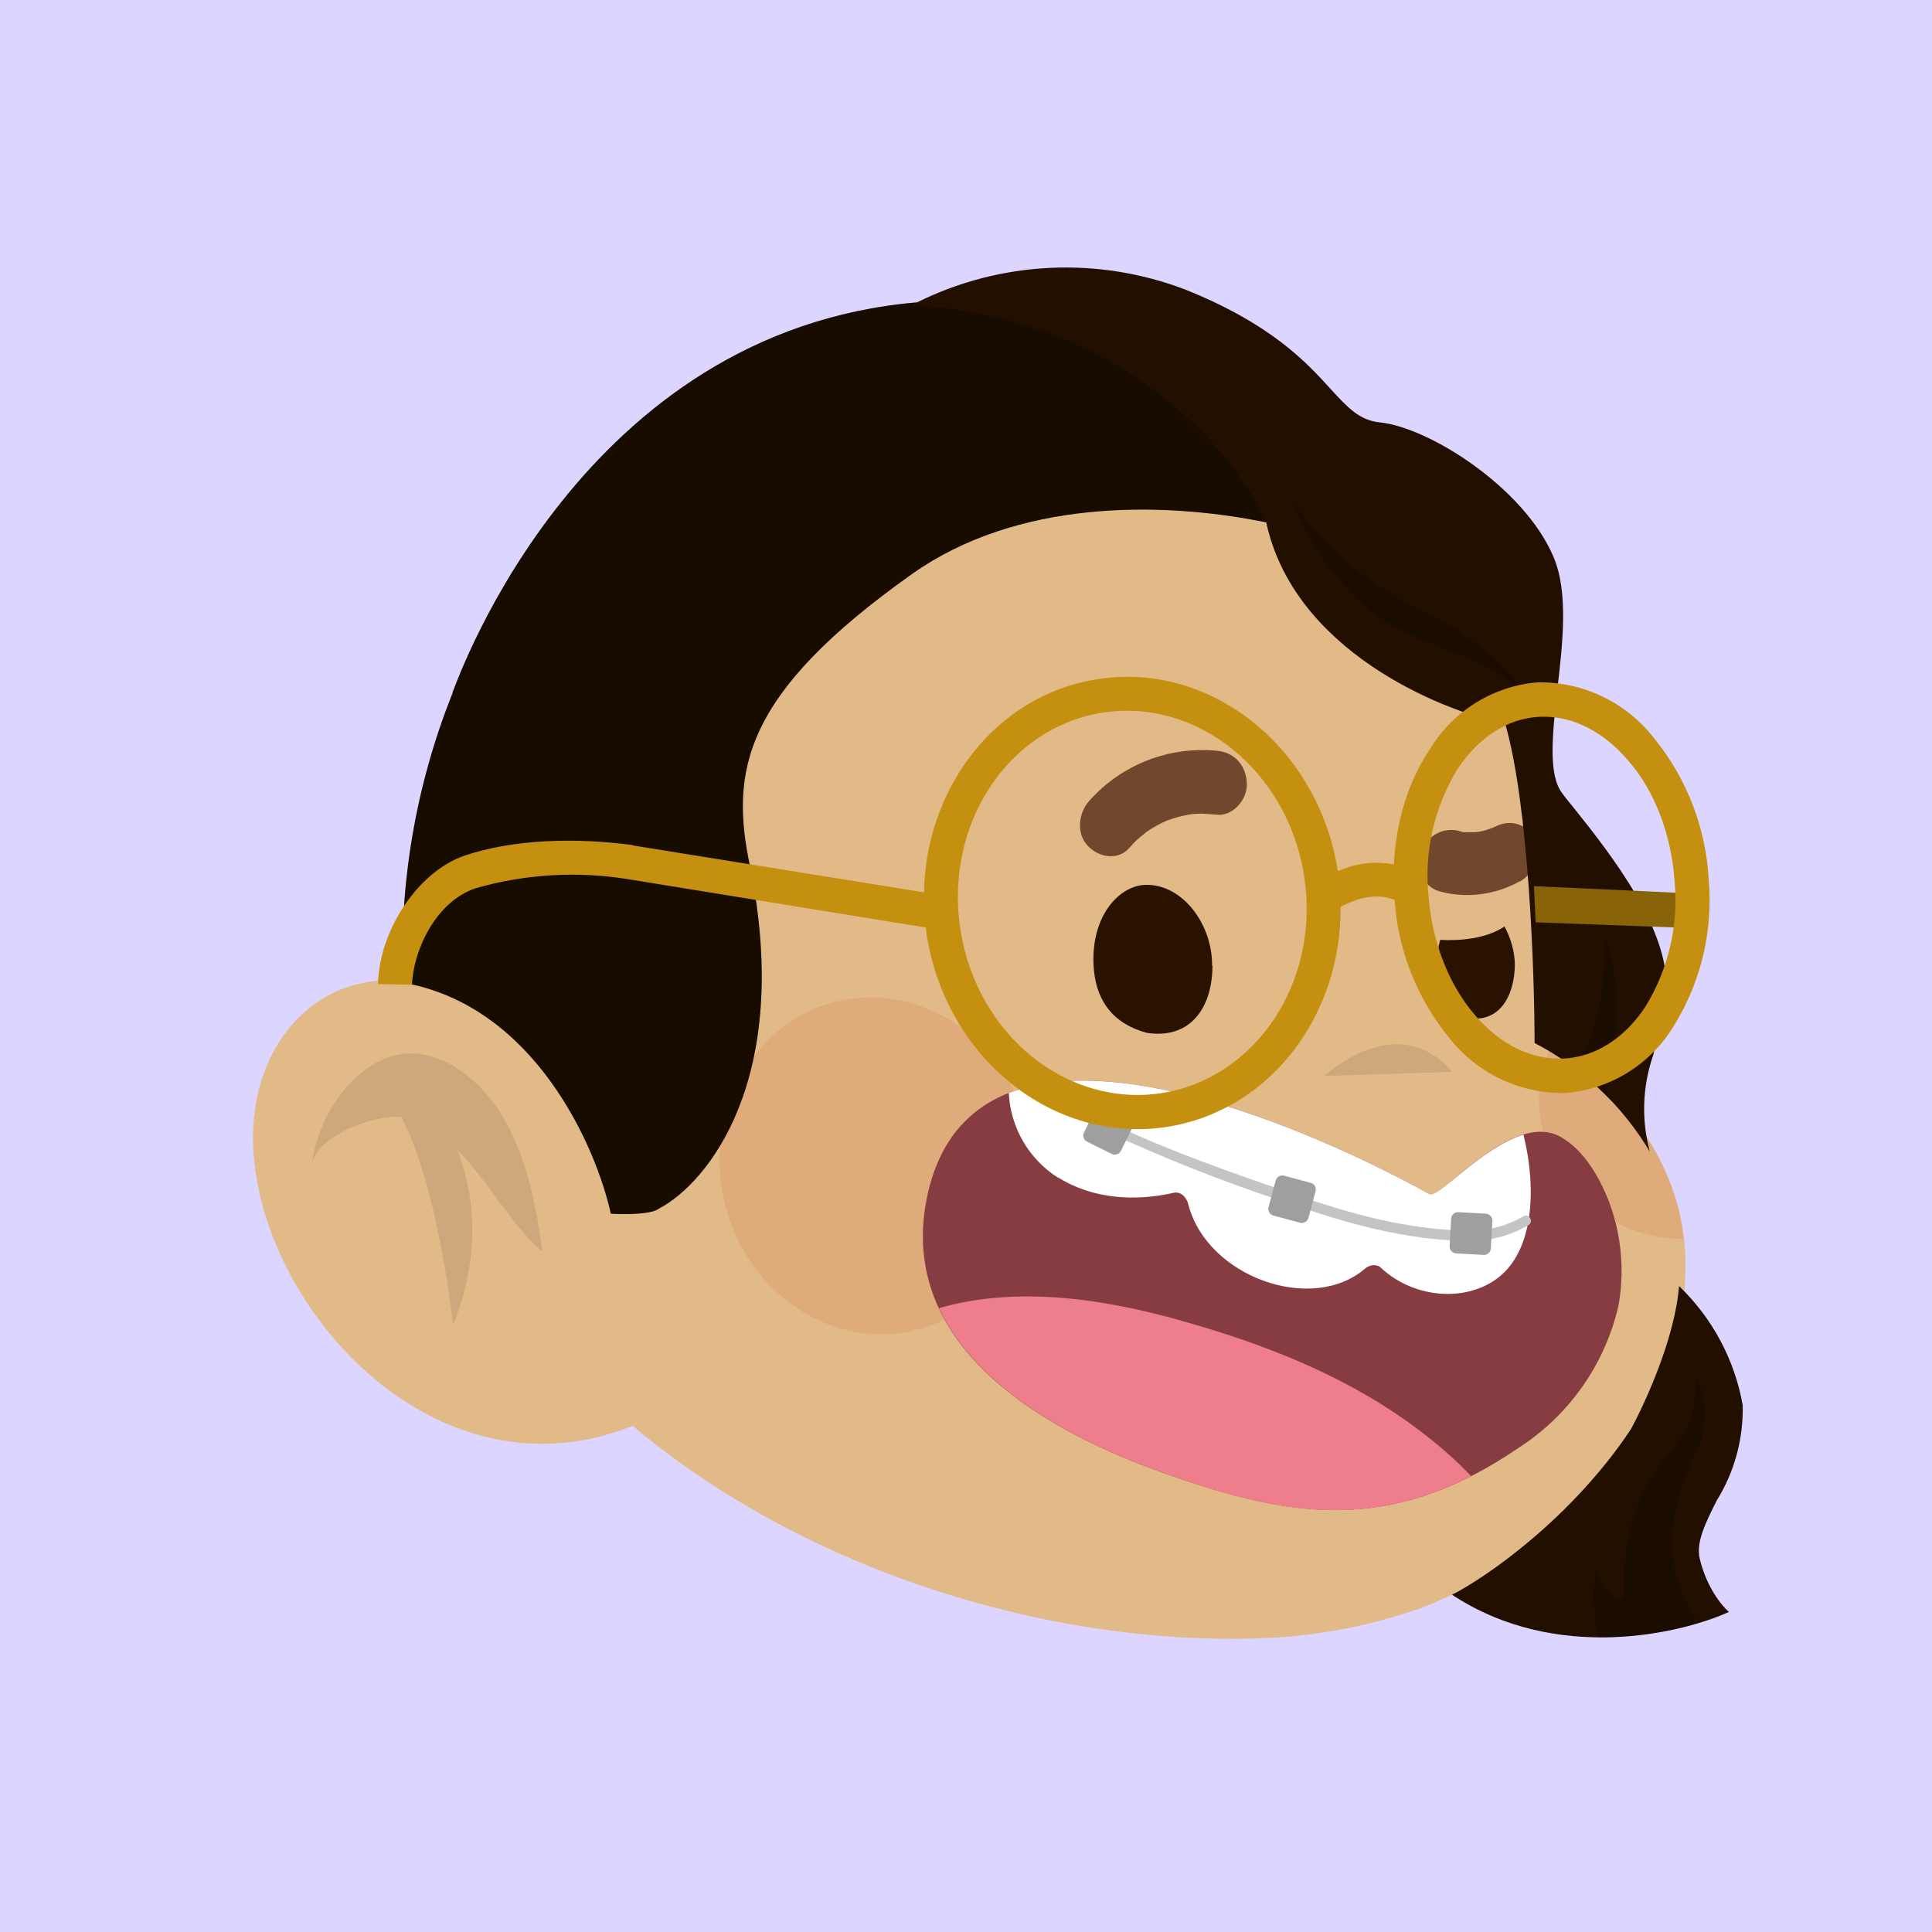
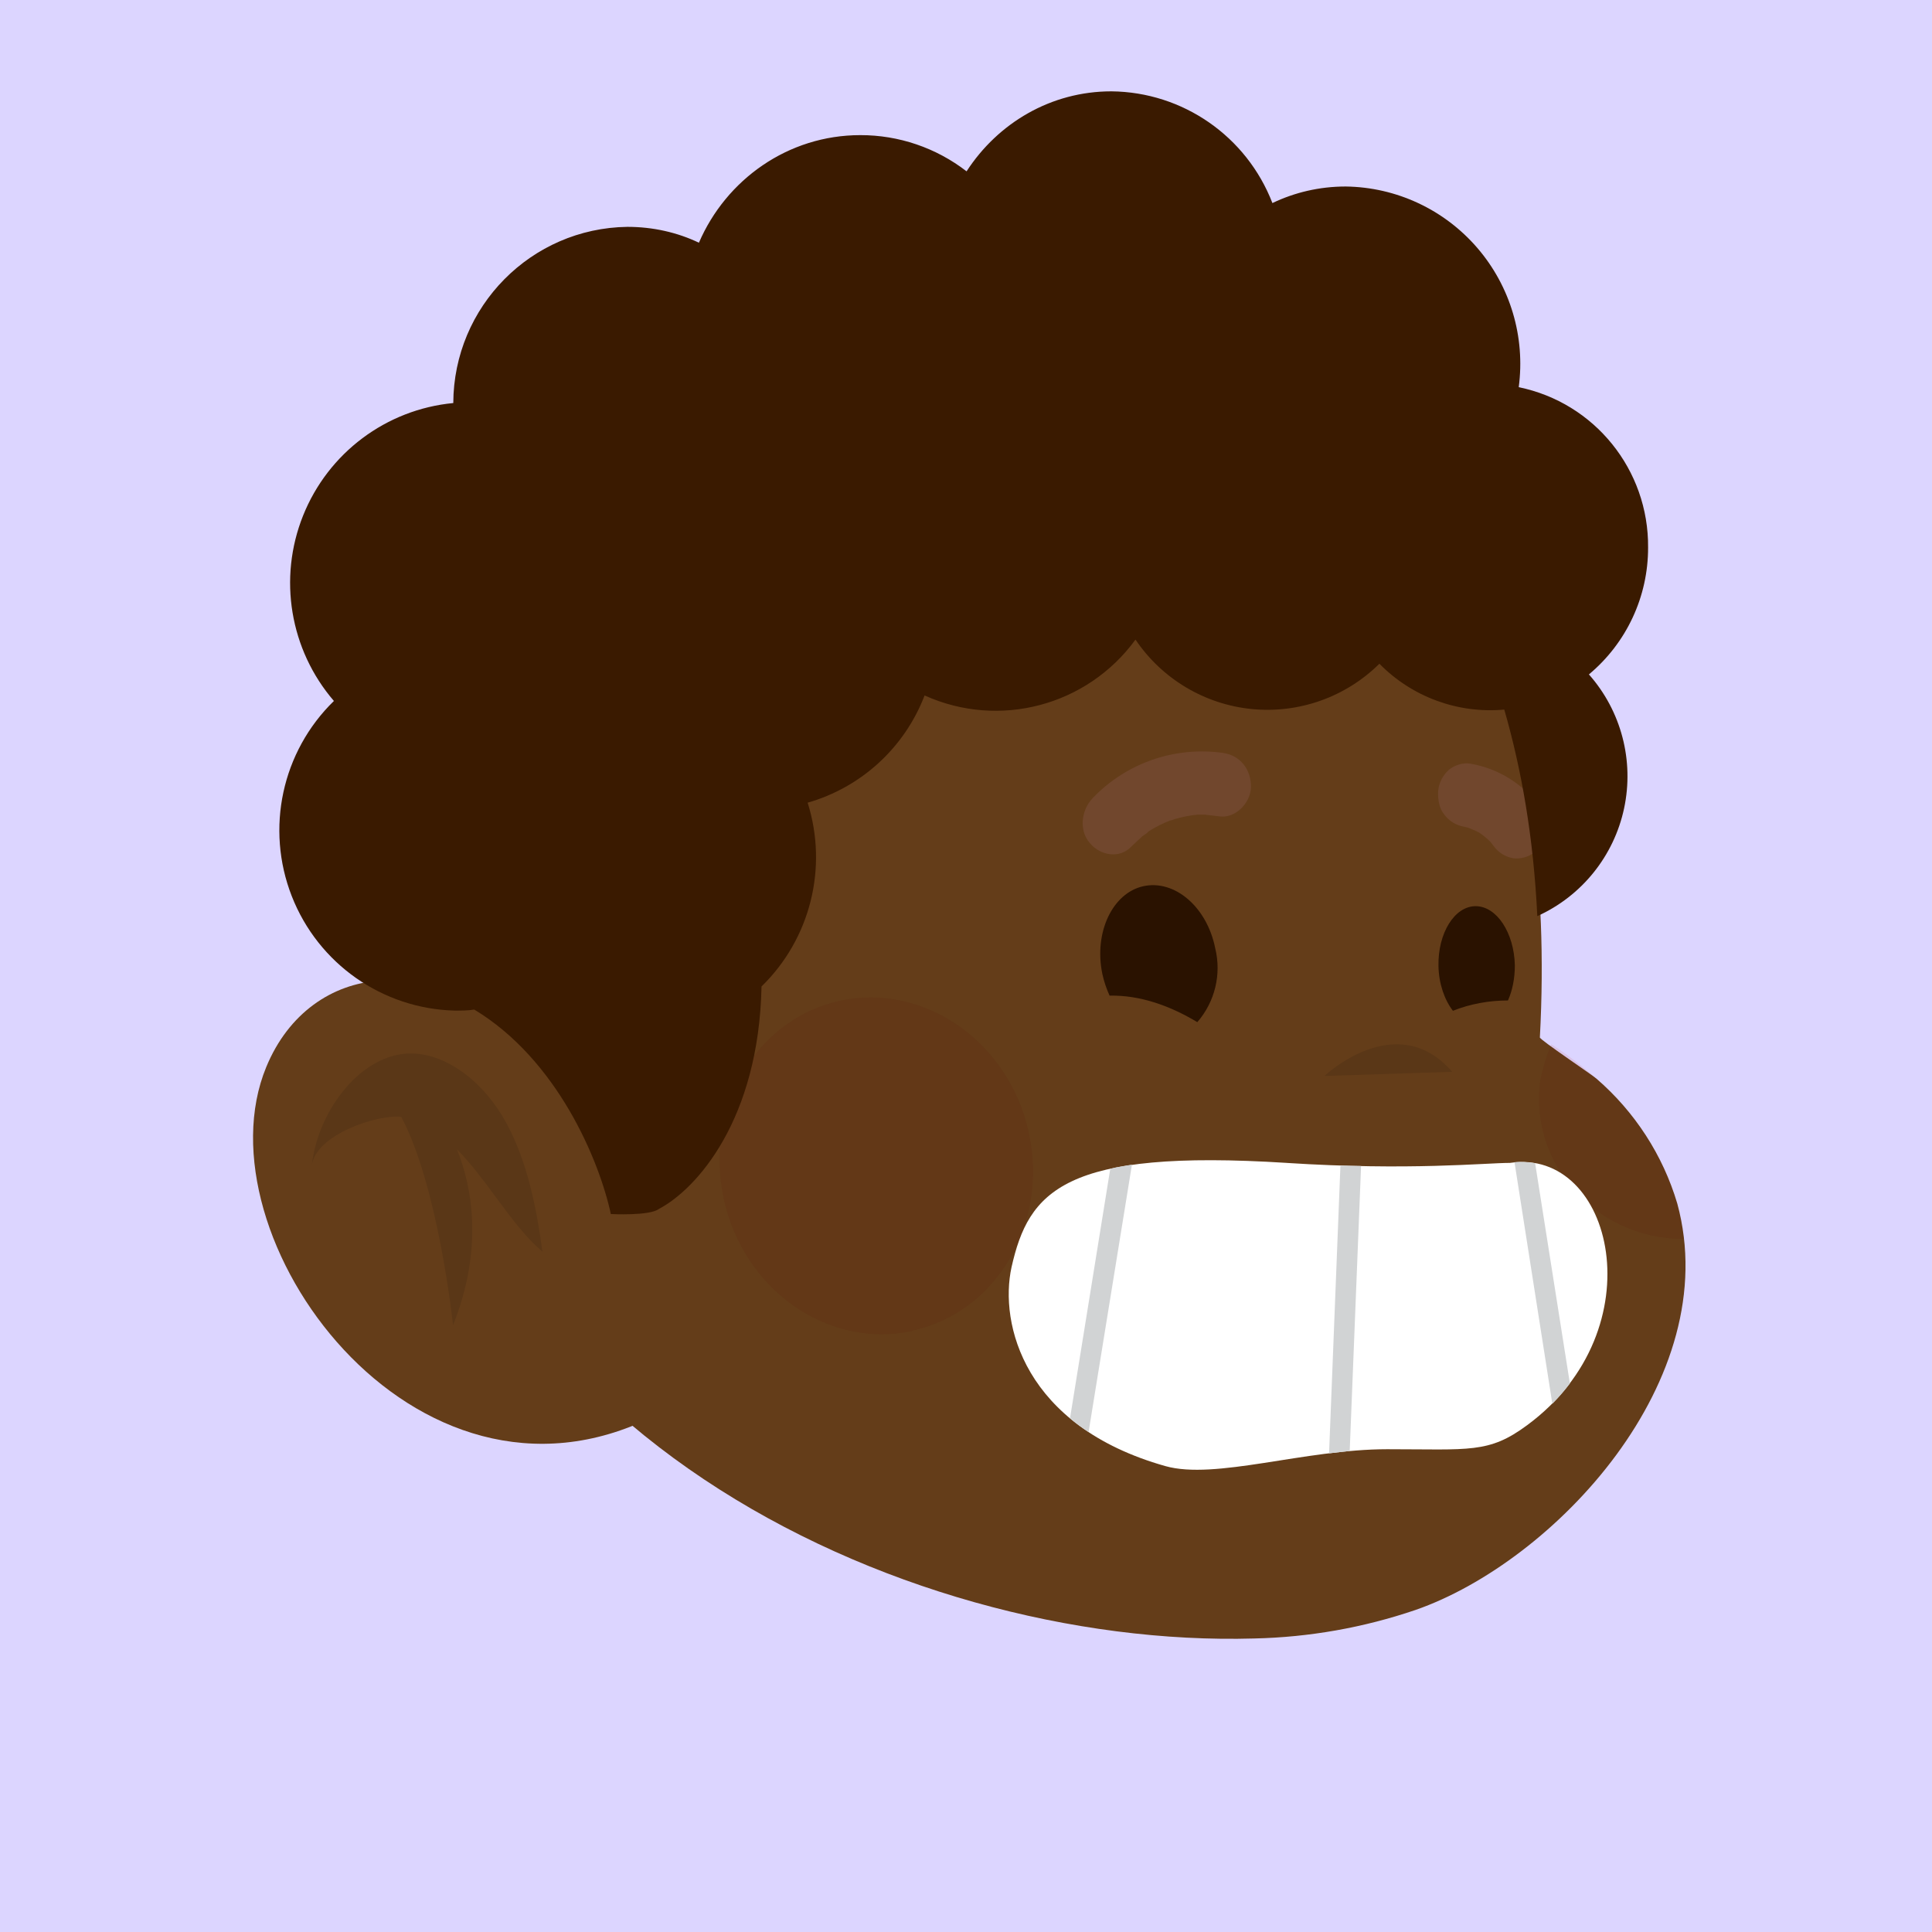
<svg xmlns="http://www.w3.org/2000/svg" viewBox="0 0 480 480" fill="none" shape-rendering="auto">
  <mask id="viewboxMask">
    <rect width="480" height="480" rx="0" ry="0" x="0" y="0" fill="#fff" />
  </mask>
  <g mask="url(#viewboxMask)">
    <rect fill="#dcd5ff" width="480" height="480" x="0" y="0" />
    <g transform="matrix(.85775 0 0 .85427 52 47)">
-       <path d="M264 38.6s131.4 20.6 121.4 208.1c0 .7 15.2 10.9 16.4 12a77.1 77.1 0 0 1 23.4 36.3c13.9 51.3-35.7 104.2-75.8 118.2a155 155 0 0 1-46.7 8.3c-103.1 3-239.7-62.7-246.7-191a202.7 202.7 0 0 1 15.1-83.9c0 .1 57.4-142.5 192.9-108Z" fill="#e2ba87" />
+       <path d="M264 38.6s131.4 20.6 121.4 208.1c0 .7 15.2 10.9 16.4 12a77.1 77.1 0 0 1 23.4 36.3c13.9 51.3-35.7 104.2-75.8 118.2a155 155 0 0 1-46.7 8.3c-103.1 3-239.7-62.7-246.7-191a202.7 202.7 0 0 1 15.1-83.9c0 .1 57.4-142.5 192.9-108Z" fill="#643d19" />
      <path d="M388.7 248.7a57 57 0 0 0-3.2 10.5 40 40 0 0 0 8.5 30.4 42.3 42.3 0 0 0 33 15.7c-3.2-31.7-29-50.7-38.3-56.6ZM203.5 332c24.4-5.2 39.6-31 33.9-57.5-5.7-26.5-30.2-43.7-54.6-38.5-24.4 5.3-39.5 31-33.8 57.6 5.7 26.5 30.1 43.7 54.5 38.5Z" fill="#DC2400" style="mix-blend-mode:multiply" opacity=".1" />
      <path opacity=".1" d="M323 257.9s20.9-19.9 37-1.2Z" fill="#000" />
-       <path d="M128.7 356.9C59.3 391.7-3.7 304.4 16.5 255.3c12.9-31.4 50.4-33.8 72.1-5.2a185 185 0 0 1 29.1 59.1" fill="#e2ba87" />
+       <path d="M128.7 356.9C59.3 391.7-3.7 304.4 16.5 255.3c12.9-31.4 50.4-33.8 72.1-5.2a185 185 0 0 1 29.1 59.1" fill="#643d19" />
      <path opacity=".1" d="M71.5 279c9 9 16.1 22.5 25 30-1.7-12.5-4.3-26-10.4-37.3-6.2-11.6-17.5-21-29-20.3-14.2 1-25.9 17.6-27.4 32.6 1-9 19-15 25.9-14.2 10.8 20.4 15 60.6 15 60.6 9-22.7 5.4-40.7 1-51.5Z" fill="#000" />
    </g>
    <g transform="matrix(.85472 0 0 .855 19 -17)">
-       <path d="M393.3 367c3 1.7 24.1-24.8 38.2-16.7 4.7 2.7 8.3 7.3 11 12.3 6 11 8 24.4 5.7 36.8a67 67 0 0 1-29 41.2c-37.4 25.5-67 20.7-106.8 6-31.4-11.7-74-35.6-65.2-78.7 15.6-76 146.1-1 146.1-1Z" fill="#873C41" />
-       <path d="M285.3 362c10.2 6.4 22.5 7 33.6 4.5 2.1-.5 3.8 1.3 4.3 3.4 5.4 21 36 32 51.5 18.5 1.2-1 3.3-1.3 4.5-.1 8.3 7.8 21.6 10 31.4 4.6 13.8-7.5 13.7-28.6 10-43.3-12.2 3.7-25 18.7-27.3 17.3 0 0-80.1-46-122.3-29.4a31 31 0 0 0 14.3 24.6Z" fill="#fff" />
-       <path d="M400.3 443.8c-22-20.1-48.9-31.4-76.2-39.3-23.4-6.9-49.7-11.3-73.4-4.5 11 23.5 39.2 38.2 61.7 46.6 34.8 12.9 61.8 18.2 93 2.2-1.7-1.7-3.3-3.4-5.1-5Z" fill="#EE7E8B" />
-       <path d="m279.6 335 7 4a605 605 0 0 0 14.1 7.2c15.4 7.7 39.2 15.9 51.6 20.1l2.2.8c14.5 5 32.2 10.4 51.5 10.4a30.8 30.8 0 0 0 14.8-4.3 1.5 1.5 0 0 1 1.4 2.6 33.9 33.9 0 0 1-16.2 4.7c-19.8 0-38-5.6-52.5-10.6l-2.2-.7a486.5 486.5 0 0 1-53-21h-.1c-3.8-1.8-8.6-4.2-13-6.6-3.7-2-7-3.9-9.7-5.6l4.1-1Z" fill="#C4C4C4" />
-       <rect x="399.7" y="372" width="12" height="12" rx="2" transform="rotate(3.2 399.7 372)" fill="#A09E9E" />
-       <rect x="349.1" y="361" width="12" height="12" rx="2" transform="rotate(15 349.1 361)" fill="#A09E9E" />
-       <rect x="297.3" y="340" width="12" height="12" rx="2" transform="rotate(26.4 297.3 340)" fill="#A09E9E" />
+       <path d="M351.7 357.8c35.7 2.3 57.8 0 65 0 30-4.5 42.7 48.4 5 76.2-11.2 8.3-16.7 7-40.7 7-24 0-50 9-64.5 4.9-41.1-11.6-48.3-41.4-44.7-57.8 5-22.1 15.2-34.4 80-30.3Z" fill="#fff" />
+       <path d="m370.1 441.5-6 .7 3.3-83.6 6 .1-3.3 82.8ZM434.1 421.9c-1.5 2-3.2 4-5.1 5.9l-11-70.2c2-.2 4 0 6 .3l10.1 64ZM306.8 358.3 294.2 436c-2-1.3-3.8-2.6-5.4-4l11.7-72.5c2-.5 4-.8 6.3-1.2Z" fill="#D1D3D4" />
    </g>
    <g transform="matrix(.85472 0 0 .855 19 -17)">
-       <path d="M330.2 300.5c0 11.9-6.2 21.5-19.1 19.5-9.3-2.5-15.5-9-15.5-21.5 0-13 7.7-21.5 15.5-21.5 10.6 0 19.1 11.6 19 23.5ZM396.4 293c5.6.3 13.4-.3 18.7-3.9 1.8 3.3 3 7.4 3 11.2-.1 8-3.7 16.5-13 15.5-7.7-.8-9.6-11-9.6-16 0-2.4.3-4.7.9-6.8Z" fill="#2A1200" />
-       <path d="M332 238.1a43.9 43.9 0 0 0-37.7 14.6c-3 3.4-3.8 9.4-.3 13 3.2 3.4 8.8 4.3 12 .6 1-1.1 2-2.2 3.1-3.1l1.6-1.3.5-.4a37.7 37.7 0 0 1 5.8-3.2l1.8-.6a34.5 34.5 0 0 1 5.8-1.3h.5l2-.1 4.3.3c4.4.6 8.8-4 8.8-8.7 0-5.3-3.4-9.2-8.2-9.8ZM419.5 276c-7.4 4.1-16 5-23.6 2.8-2-.6-4-2.4-4.9-4.4-.8-2-1-4.8-.2-7a10 10 0 0 1 4.6-5.3 9 9 0 0 1 6.7-.7l1 .3h3.6c1.4-.1 2.8-.5 4.2-1l1.5-.6c2-1.1 4.6-1.4 6.6-.7 2 .6 4 2.3 4.9 4.4.8 2 1 4.6.2 6.9-1 2.3-2.5 4.2-4.6 5.4Z" fill="#71472D" />
+       <path d="M300.3 309.2c8.9-.2 17.7 3 25.5 7.7a24 24 0 0 0 5.2-21.5c-2.4-12-11.8-20-20.9-18-9 2-14.4 13.5-11.9 25.5.5 2.3 1.2 4.3 2.1 6.3ZM416.1 310.6c1.3-2.9 2-6.4 2-10.2-.2-9.5-5.3-17.2-11.4-17.2-6.1 0-11 7.8-10.8 17.4.1 5.2 1.8 9.9 4.2 13 5-2 10.5-3 16-3Z" fill="#2A1200" />
+       <path d="M333.5 238.7a43.9 43.9 0 0 0-38.2 13.2c-3.2 3.4-4 9.3-.7 13 3 3.6 8.6 4.6 12 1l3.2-3c.4-.3 1.3-.8 1.6-1.2l.5-.4a37.7 37.7 0 0 1 6-3c.5 0 1.2-.4 1.7-.5a35.6 35.6 0 0 1 6.3-1.2h2l4.3.5c4.4.7 9-3.6 9.2-8.4.1-5.3-3.2-9.3-8-10ZM425.4 254.4a31.4 31.4 0 0 0-20.2-12.6c-2.1-.4-4.6.4-6.3 1.8a9.5 9.5 0 0 0-3.1 6.2c-.1 2.4.3 5 1.8 6.8a9 9 0 0 0 5.7 3.5l1.2.3c1 .4 2.1.8 3.2 1.4 1.2.8 2.3 1.7 3.3 2.7l1 1.3a8.8 8.8 0 0 0 5.8 3.5c2 .2 4.6-.4 6.2-2 1.7-1.5 3-3.6 3.2-6 .1-2.5-.4-5-1.8-7Z" fill="#71472D" />
    </g>
    <g transform="matrix(.85472 0 0 .85667 18 -15)">
-       <path d="M347 169c8 36.8 49.7 54.3 69.5 58.5 6.8 23.6 8.5 71.8 8.5 92.5a83.8 83.8 0 0 1 33.5 31.5 47.4 47.4 0 0 1 1-28c1-4.4 2.4-9.4 3.5-16 3.1-18.7-16.3-42.8-26.6-55.7-1.3-1.6-2.5-3-3.4-4.3-4.1-5.4-2.8-17-1.4-29.9 1.6-13.5 3.3-28.4-1.1-38.6-8.5-20-36-37.5-50.5-39-6-.6-9.4-4.4-14.3-9.7-7-7.7-17.2-18.8-42.2-28.8a97.5 97.5 0 0 0-78 3.7c-97.4 8.3-133 108-135 113.1v.2a203.1 203.1 0 0 0-14.4 84c38.1 6.6 56.1 47.4 60.4 67 0 0 11.3.7 14-1.5 14-7.3 38.9-37.4 26.5-99-6-28-2-50.3 47-85 30.4-21.5 72-21.3 103-15ZM453 432c4-7.3 12.8-26.3 14-41.5a63 63 0 0 1 18.5 34.5 50 50 0 0 1-7.5 27.6c-3.3 6.5-6.1 12.2-5 16.9 2 8.4 6.5 13.8 8.5 15.5-13.7 6.2-50.1 15-80.5-5 10-5 35-22.4 52-48Z" fill="#220f00" />
-       <path d="M347 169c-8.5-19.5-41-59.4-103-63l1.5-.8c-97.4 8.3-133 108-135 113.1v.2a203.1 203.1 0 0 0-14.4 84c38.1 6.6 56.1 47.4 60.4 67 0 0 11.3.7 14-1.5 14-7.3 38.9-37.4 26.5-99-6-28-2-50.3 47-85 30.4-21.5 72-21.3 103-15Z" fill="#000" fill-opacity=".3" />
-       <path d="M447 336.4c-2-4.7-1-8.9.3-13.8.7-2.8 1.4-5.7 1.7-9.1.8-8.8-2-20-3.5-24.5 0 4.8-.5 16.5-2.5 24.5a37.2 37.2 0 0 1-6.8 13.5c4 3 7.7 6.3 10.7 9.4ZM470.5 488.8l1.5-1.8c-12.5-18.5-5.5-36.5 0-48.5a26 26 0 0 0 0-22c0 12.6-3.3 16.9-7.9 22.6a52.1 52.1 0 0 0-12.8 35.8c0 4.6 0 7.2-2.3 6.1-4-2-5.7-6.8-6-9a53 53 0 0 0 .6 20.4c10.2 0 19.5-1.5 27-3.6ZM377 194.5a80.9 80.9 0 0 1-23-33c3.5 6.5 16 22.3 38 33s30.2 22.8 31.5 27.5c-4.7-8.4-14.4-12.3-24.8-16.4-7.4-3-15.2-6-21.7-11.1Z" style="mix-blend-mode:multiply" fill="#000" fill-opacity=".2" />
+       <path d="M379.9 210a45.2 45.2 0 0 0 36.3 13.3c5 17.3 8.5 37 9.6 59.9a44.5 44.5 0 0 0 15-70.1 47.7 47.7 0 0 0 17.2-36.8 47 47 0 0 0-37.6-46.5 51.4 51.4 0 0 0-50.3-58.2c-7.6 0-14.8 1.7-21.3 4.8A50.7 50.7 0 0 0 302 44c-17.6 0-33 9.2-42.1 23.2A50.4 50.4 0 0 0 229 56.7c-21 0-39 12.9-46.9 31.2-6.3-3-13.4-4.6-20.8-4.6a51.3 51.3 0 0 0-50.6 51.1A52.4 52.4 0 0 0 76 220.8a52.3 52.3 0 0 0 35.2 89.8c1.9 0 3.7 0 5.6-.3 24.1 14.5 36.3 43.6 39.7 59.3 0 0 11.3.6 14-1.5 11-5.8 29-25.9 29.8-64.5a52.3 52.3 0 0 0 13.4-53.3 51.6 51.6 0 0 0 34-31.1A50.3 50.3 0 0 0 309 203a46.3 46.3 0 0 0 70.9 7Z" fill="#3a1a00" />
    </g>
-     <g transform="matrix(.85472 0 0 .85667 14 -12)">
-       <g fill-rule="evenodd" clip-rule="evenodd">
-         <path d="m479 283.3-49-1.8-.5-10.5 49.8 2.3-.2 10Z" fill="#896307" />
-         <path d="M304 220.7c-27.2 4.3-46 32.2-41.2 63 4.9 30.9 31.4 51.6 58.6 47.3 27.2-4.3 46.1-32.2 41.3-63-4.9-30.8-31.4-51.6-58.6-47.3ZM252.2 273c.5-30.6 20.9-57.4 50.3-62 33.3-5.3 64.4 20 70 55.6l3.3-1.2a27 27 0 0 1 13-.7c.6-12.5 4.2-24 10.2-33a40.6 40.6 0 0 1 31.5-19.8 42 42 0 0 1 34 16.3 70.9 70.9 0 0 1 15.8 40.8 69 69 0 0 1-10 42.3 40.6 40.6 0 0 1-31.6 19.7 42 42 0 0 1-34-16.2A70.6 70.6 0 0 1 389 275c-3.4-1.4-7-1.2-10.4-.2-2.1.6-4 1.5-5.3 2.2.3 31.3-20.3 59-50.3 63.8-33.4 5.2-64.4-20.1-70-55.6a73 73 0 0 1-.3-2.2l-86.4-14a102.2 102.2 0 0 0-44.4 2.6c-12 4-18.3 18.8-18.5 28l-9.9-.2c.3-15.3 11.4-32.6 25.3-37.3 13.8-4.6 31.7-5.3 48.8-3v.1l84.6 13.6Zm155-35.8a59 59 0 0 0-8.4 36c1 14.1 6.1 26.5 13.4 35 7.3 8.7 16.6 13.3 26 12.8 9.3-.5 17.8-6 23.8-15.2a59 59 0 0 0 8.4-36.1c-1-14.1-6-26.5-13.4-35-7.3-8.6-16.5-13.3-26-12.8-9.3.5-17.7 6-23.8 15.3Z" fill="#C5900F" />
-       </g>
-     </g>
+     <g transform="matrix(.85472 0 0 .85667 14 -12)" />
  </g>
</svg>
